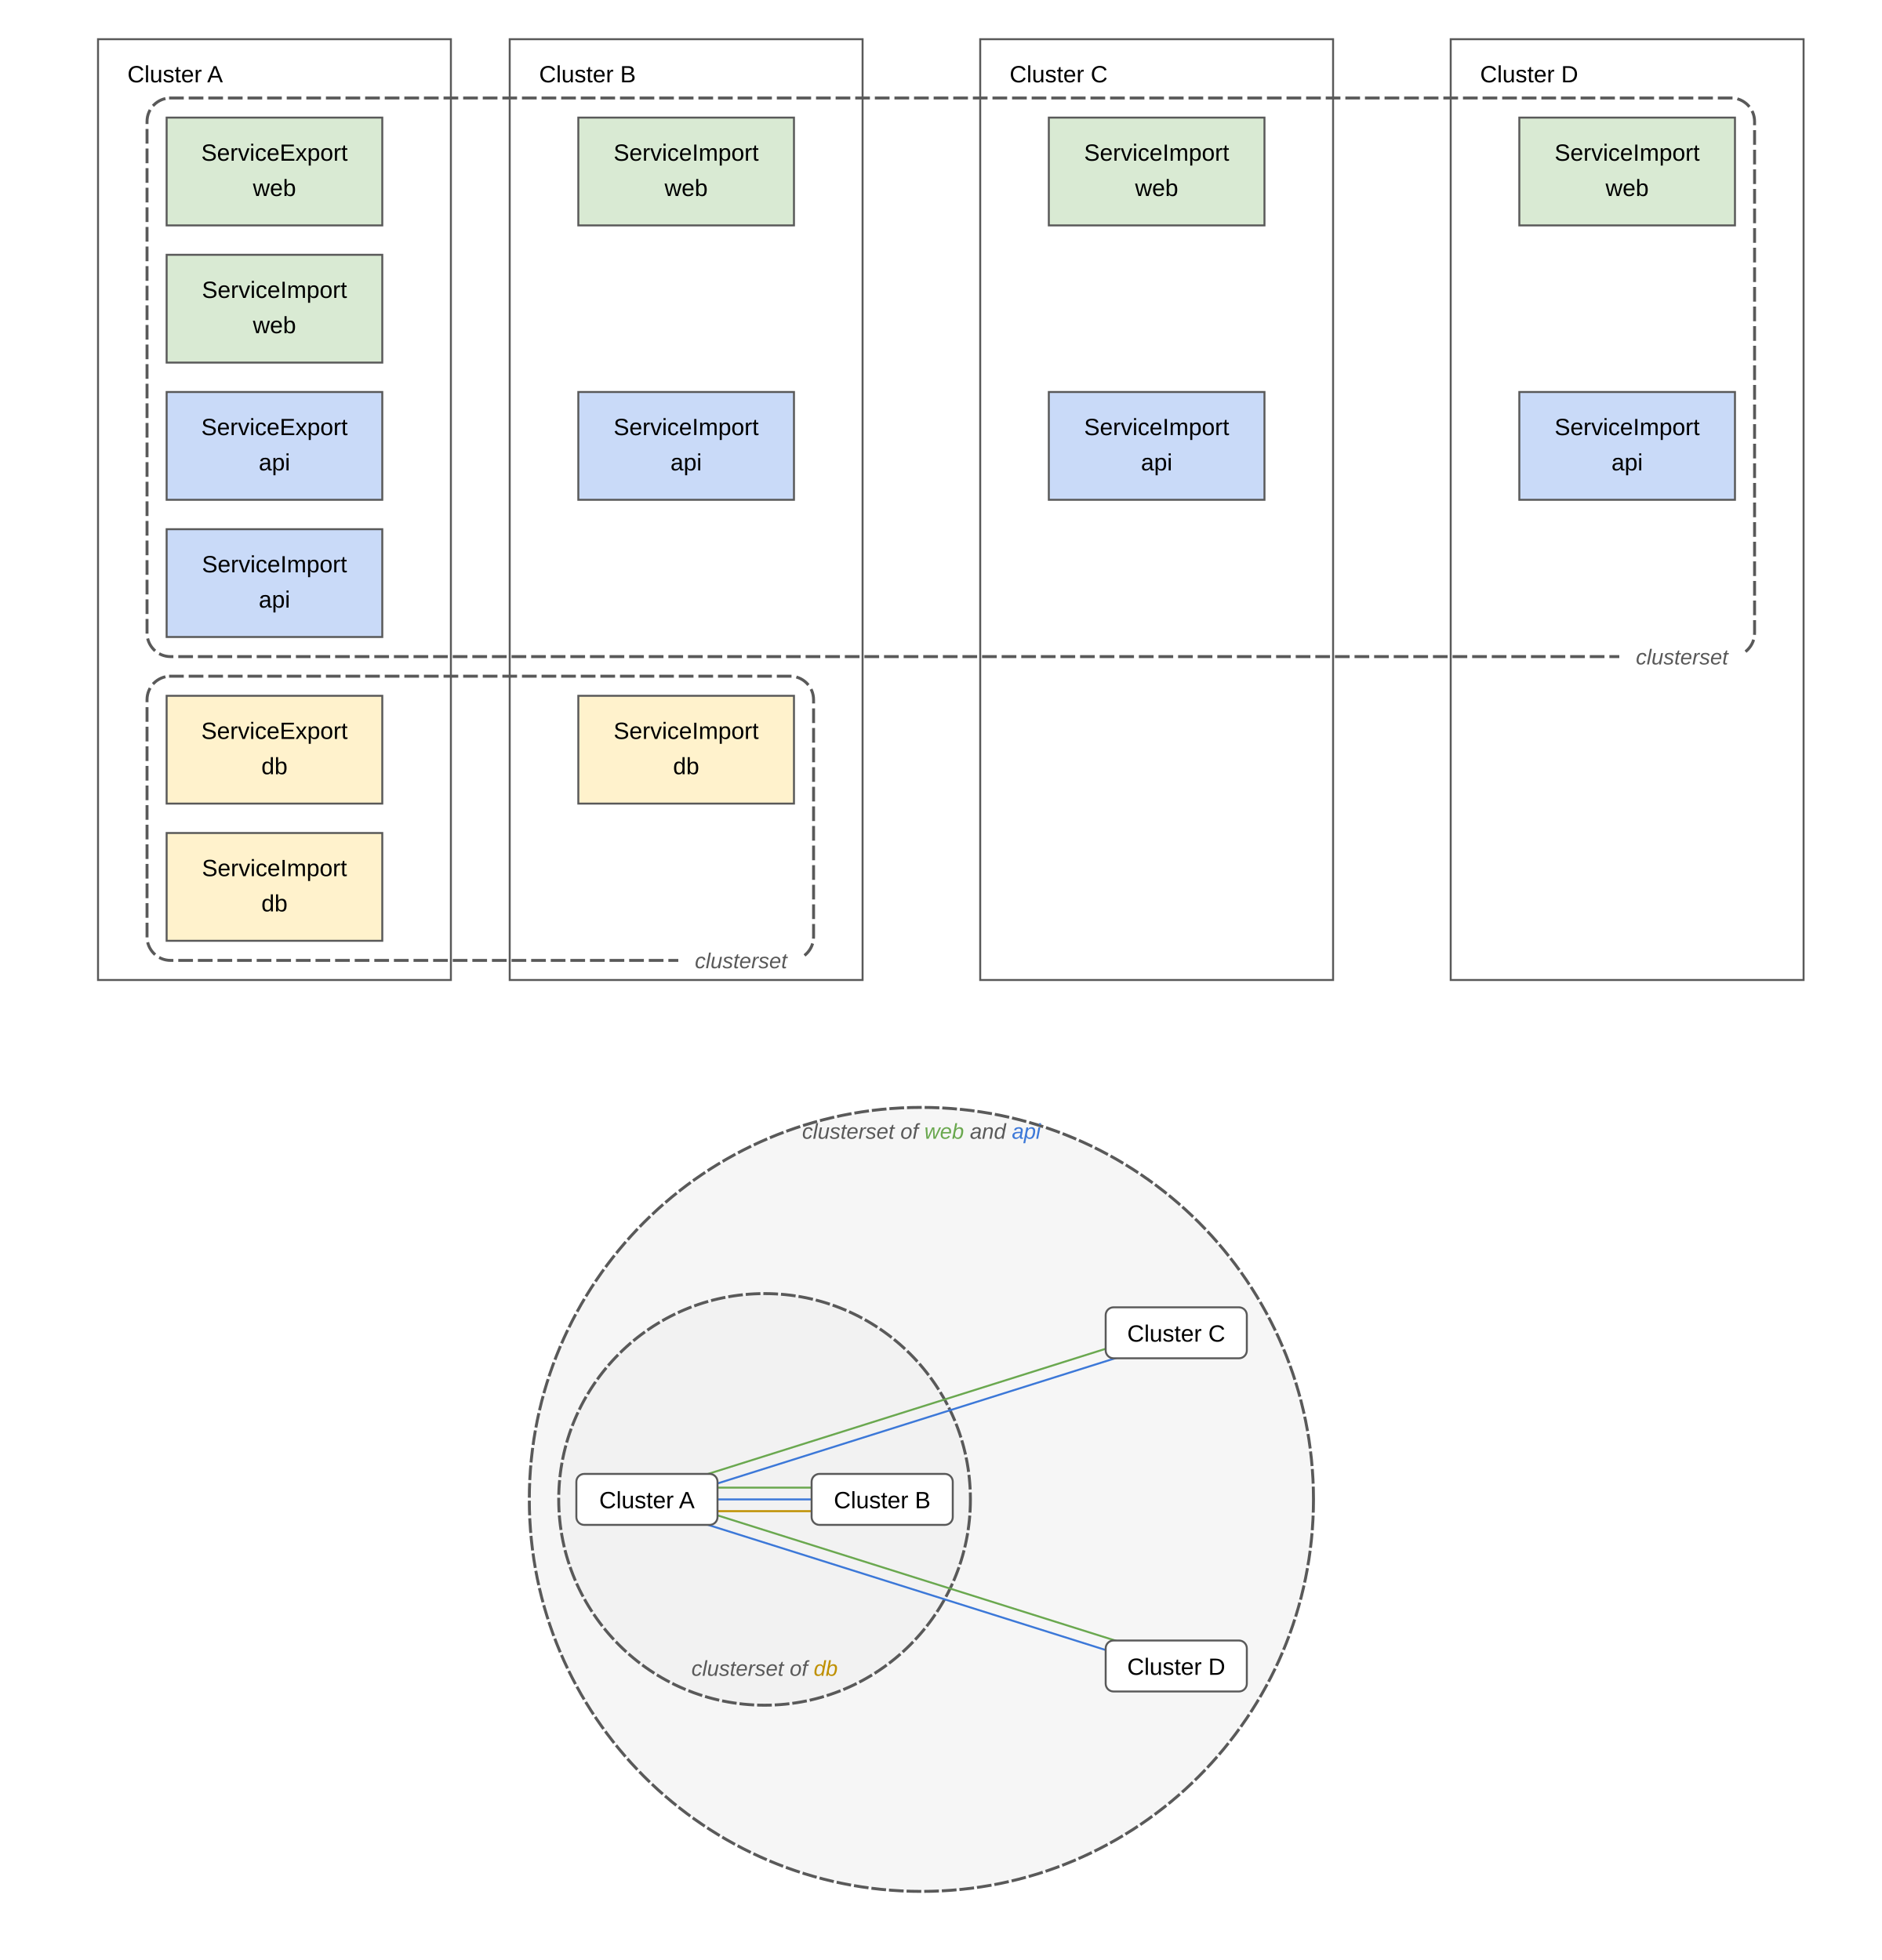
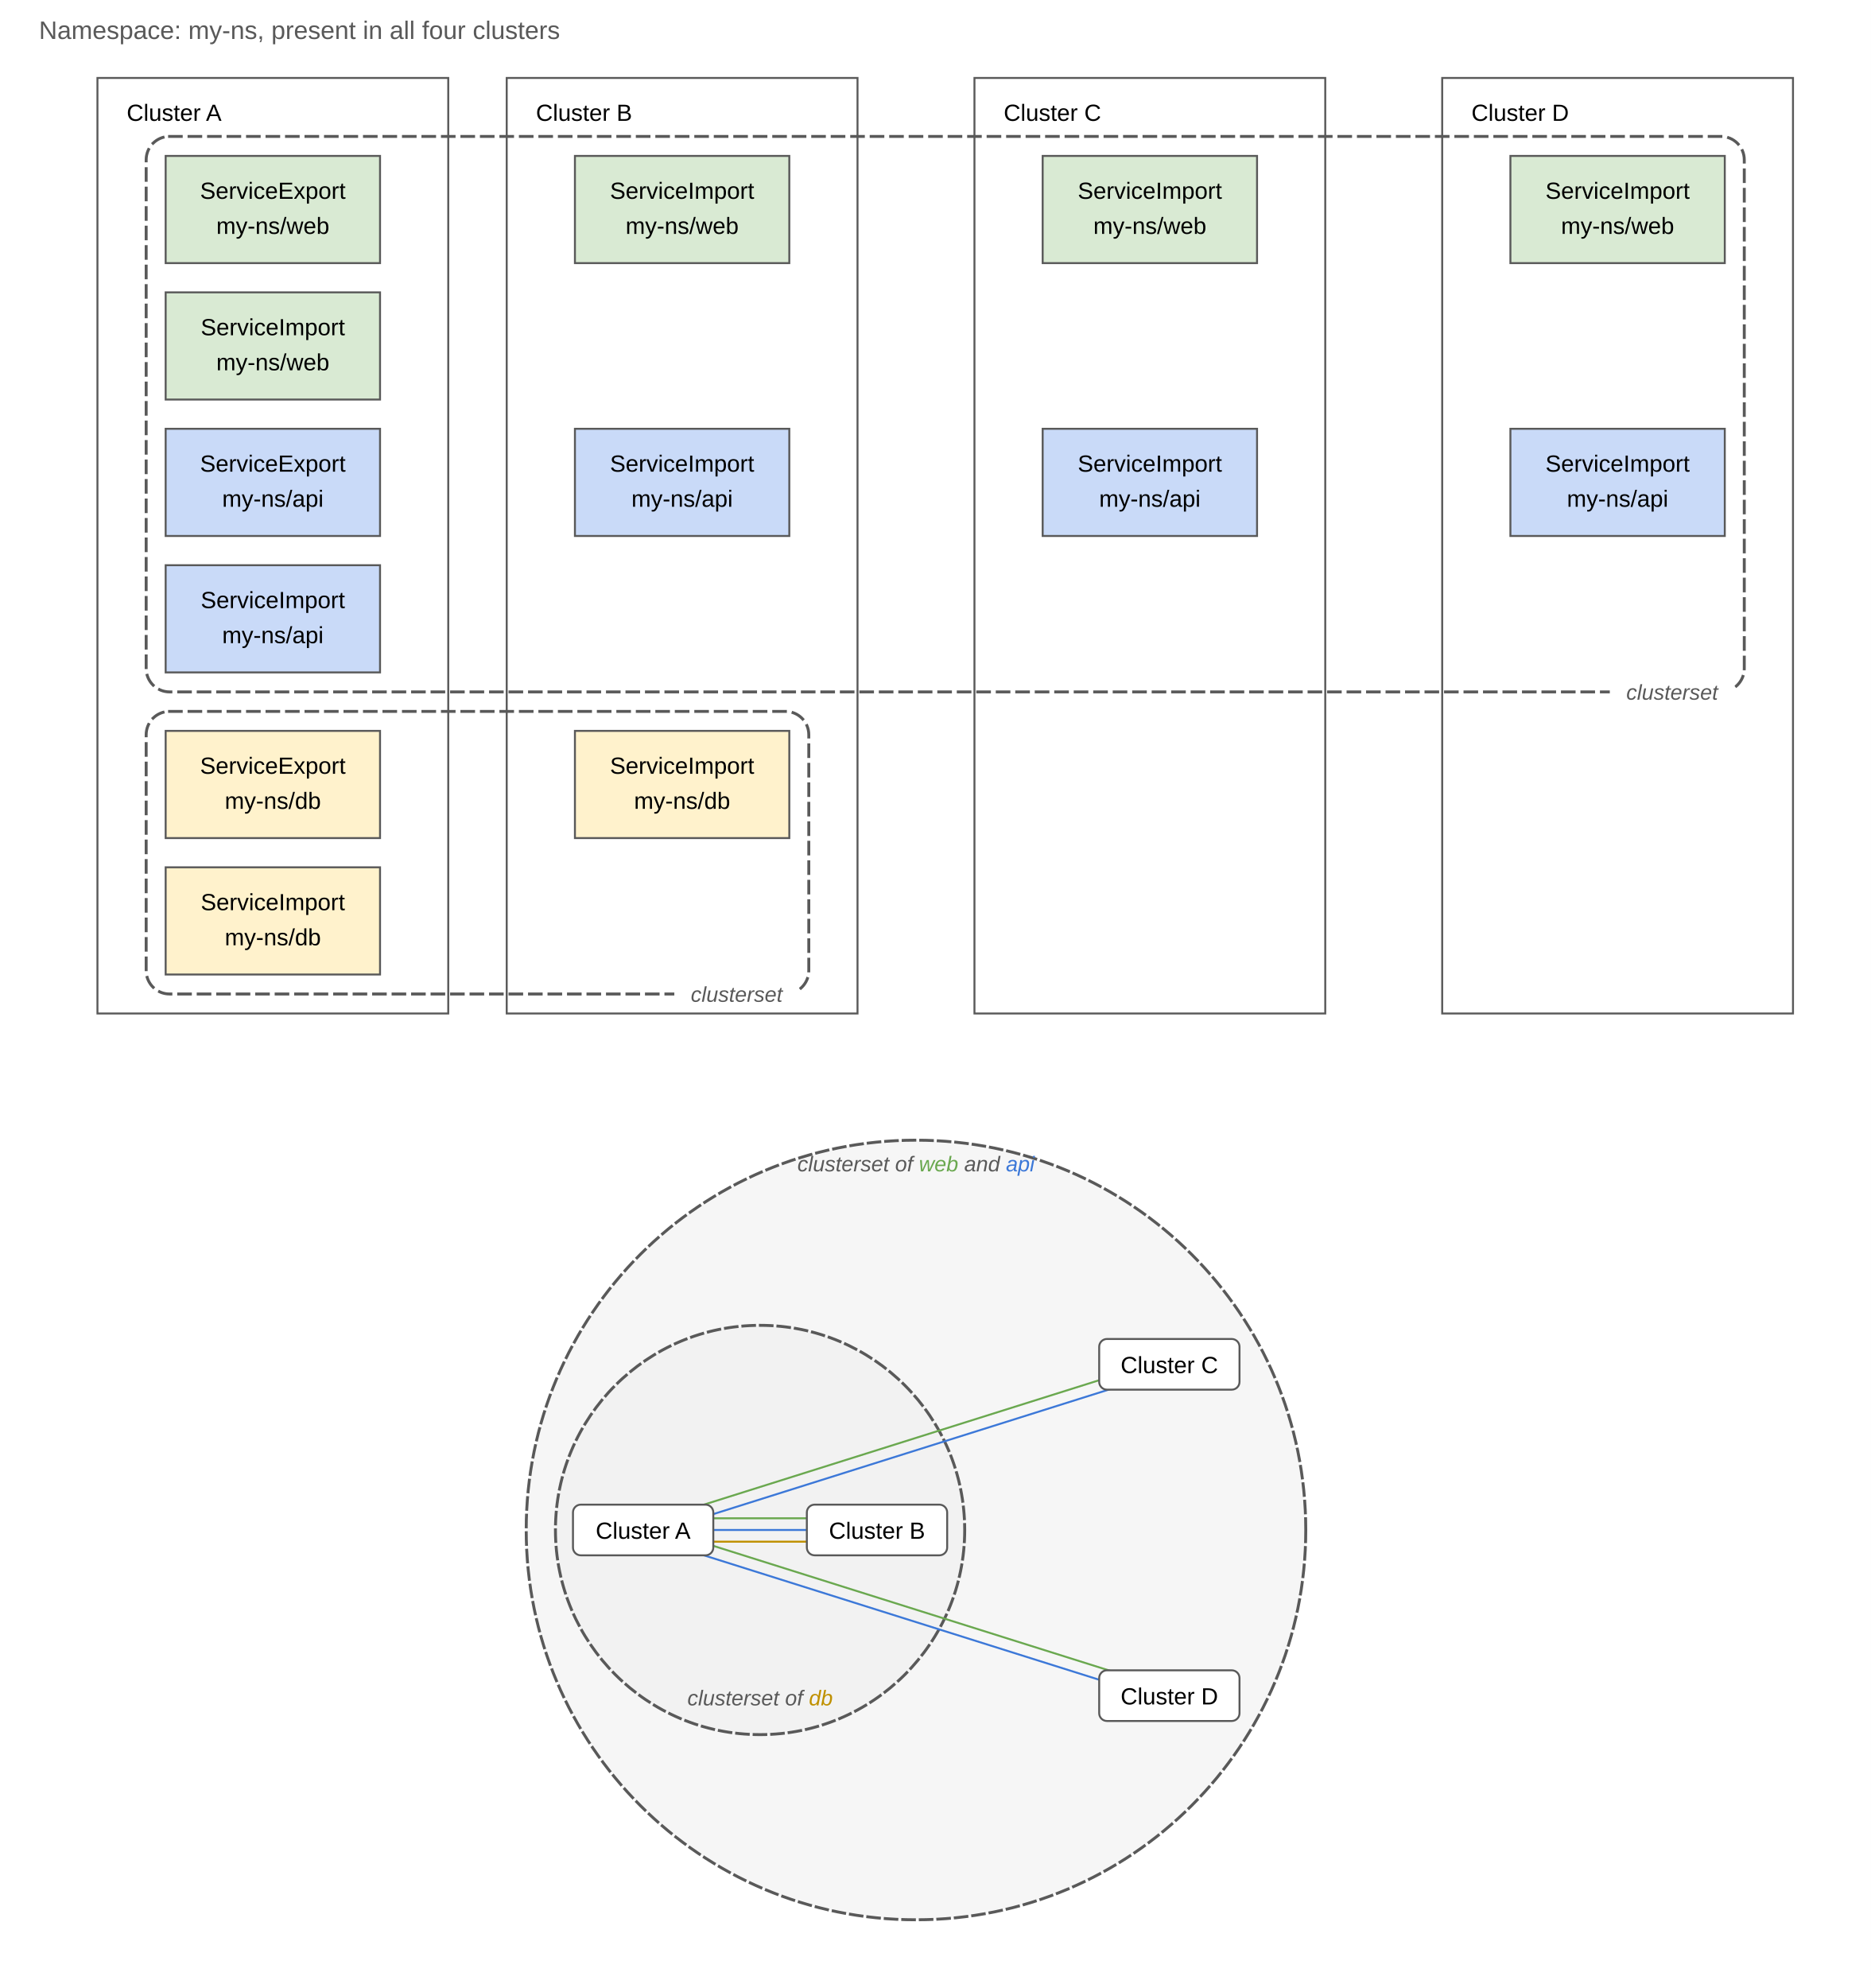
- <svg xmlns="http://www.w3.org/2000/svg" version="1.1" viewBox="0 0 960 1000" fill="none" stroke="none" stroke-linecap="square" stroke-miterlimit="10">
-   <rect x="0" y="0" width="960" height="1000" fill="#ffffff" />
+ <svg xmlns="http://www.w3.org/2000/svg" version="1.1" viewBox="0 -20 960 1020" fill="none" stroke="none" stroke-linecap="square" stroke-miterlimit="10">
+   <rect x="0" y="-20" width="960" height="1020" fill="#ffffff" />
+   <text x="20" y="0" font-family="Arial, sans-serif" font-size="13" fill="#595959">Namespace: my-ns, present in all four clusters</text>
  <rect x="50" y="20" width="180" height="480" fill="#ffffff" stroke="#595959" stroke-width="1" />
  <text x="65" y="42" font-family="Arial, sans-serif" font-size="12" fill="#000000">Cluster A</text>
  <rect x="85" y="60" width="110" height="55" fill="#d9ead3" stroke="#595959" stroke-width="1" />
  <text x="140" y="82" font-family="Arial, sans-serif" font-size="12" fill="#000000" text-anchor="middle">ServiceExport</text>
-   <text x="140" y="100" font-family="Arial, sans-serif" font-size="12" fill="#000000" text-anchor="middle">web</text>
+   <text x="140" y="100" font-family="Arial, sans-serif" font-size="12" fill="#000000" text-anchor="middle">my-ns/web</text>
  <rect x="85" y="130" width="110" height="55" fill="#d9ead3" stroke="#595959" stroke-width="1" />
  <text x="140" y="152" font-family="Arial, sans-serif" font-size="12" fill="#000000" text-anchor="middle">ServiceImport</text>
-   <text x="140" y="170" font-family="Arial, sans-serif" font-size="12" fill="#000000" text-anchor="middle">web</text>
+   <text x="140" y="170" font-family="Arial, sans-serif" font-size="12" fill="#000000" text-anchor="middle">my-ns/web</text>
  <rect x="85" y="200" width="110" height="55" fill="#c9daf8" stroke="#595959" stroke-width="1" />
  <text x="140" y="222" font-family="Arial, sans-serif" font-size="12" fill="#000000" text-anchor="middle">ServiceExport</text>
-   <text x="140" y="240" font-family="Arial, sans-serif" font-size="12" fill="#000000" text-anchor="middle">api</text>
+   <text x="140" y="240" font-family="Arial, sans-serif" font-size="12" fill="#000000" text-anchor="middle">my-ns/api</text>
  <rect x="85" y="270" width="110" height="55" fill="#c9daf8" stroke="#595959" stroke-width="1" />
  <text x="140" y="292" font-family="Arial, sans-serif" font-size="12" fill="#000000" text-anchor="middle">ServiceImport</text>
-   <text x="140" y="310" font-family="Arial, sans-serif" font-size="12" fill="#000000" text-anchor="middle">api</text>
+   <text x="140" y="310" font-family="Arial, sans-serif" font-size="12" fill="#000000" text-anchor="middle">my-ns/api</text>
  <rect x="85" y="355" width="110" height="55" fill="#fff2cc" stroke="#595959" stroke-width="1" />
  <text x="140" y="377" font-family="Arial, sans-serif" font-size="12" fill="#000000" text-anchor="middle">ServiceExport</text>
-   <text x="140" y="395" font-family="Arial, sans-serif" font-size="12" fill="#000000" text-anchor="middle">db</text>
+   <text x="140" y="395" font-family="Arial, sans-serif" font-size="12" fill="#000000" text-anchor="middle">my-ns/db</text>
  <rect x="85" y="425" width="110" height="55" fill="#fff2cc" stroke="#595959" stroke-width="1" />
  <text x="140" y="447" font-family="Arial, sans-serif" font-size="12" fill="#000000" text-anchor="middle">ServiceImport</text>
-   <text x="140" y="465" font-family="Arial, sans-serif" font-size="12" fill="#000000" text-anchor="middle">db</text>
+   <text x="140" y="465" font-family="Arial, sans-serif" font-size="12" fill="#000000" text-anchor="middle">my-ns/db</text>
  <rect x="260" y="20" width="180" height="480" fill="#ffffff" stroke="#595959" stroke-width="1" />
  <text x="275" y="42" font-family="Arial, sans-serif" font-size="12" fill="#000000">Cluster B</text>
  <rect x="295" y="60" width="110" height="55" fill="#d9ead3" stroke="#595959" stroke-width="1" />
  <text x="350" y="82" font-family="Arial, sans-serif" font-size="12" fill="#000000" text-anchor="middle">ServiceImport</text>
-   <text x="350" y="100" font-family="Arial, sans-serif" font-size="12" fill="#000000" text-anchor="middle">web</text>
+   <text x="350" y="100" font-family="Arial, sans-serif" font-size="12" fill="#000000" text-anchor="middle">my-ns/web</text>
  <rect x="295" y="200" width="110" height="55" fill="#c9daf8" stroke="#595959" stroke-width="1" />
  <text x="350" y="222" font-family="Arial, sans-serif" font-size="12" fill="#000000" text-anchor="middle">ServiceImport</text>
-   <text x="350" y="240" font-family="Arial, sans-serif" font-size="12" fill="#000000" text-anchor="middle">api</text>
+   <text x="350" y="240" font-family="Arial, sans-serif" font-size="12" fill="#000000" text-anchor="middle">my-ns/api</text>
  <rect x="295" y="355" width="110" height="55" fill="#fff2cc" stroke="#595959" stroke-width="1" />
  <text x="350" y="377" font-family="Arial, sans-serif" font-size="12" fill="#000000" text-anchor="middle">ServiceImport</text>
-   <text x="350" y="395" font-family="Arial, sans-serif" font-size="12" fill="#000000" text-anchor="middle">db</text>
+   <text x="350" y="395" font-family="Arial, sans-serif" font-size="12" fill="#000000" text-anchor="middle">my-ns/db</text>
  <rect x="500" y="20" width="180" height="480" fill="#ffffff" stroke="#595959" stroke-width="1" />
  <text x="515" y="42" font-family="Arial, sans-serif" font-size="12" fill="#000000">Cluster C</text>
  <rect x="535" y="60" width="110" height="55" fill="#d9ead3" stroke="#595959" stroke-width="1" />
  <text x="590" y="82" font-family="Arial, sans-serif" font-size="12" fill="#000000" text-anchor="middle">ServiceImport</text>
-   <text x="590" y="100" font-family="Arial, sans-serif" font-size="12" fill="#000000" text-anchor="middle">web</text>
+   <text x="590" y="100" font-family="Arial, sans-serif" font-size="12" fill="#000000" text-anchor="middle">my-ns/web</text>
  <rect x="535" y="200" width="110" height="55" fill="#c9daf8" stroke="#595959" stroke-width="1" />
  <text x="590" y="222" font-family="Arial, sans-serif" font-size="12" fill="#000000" text-anchor="middle">ServiceImport</text>
-   <text x="590" y="240" font-family="Arial, sans-serif" font-size="12" fill="#000000" text-anchor="middle">api</text>
+   <text x="590" y="240" font-family="Arial, sans-serif" font-size="12" fill="#000000" text-anchor="middle">my-ns/api</text>
  <rect x="740" y="20" width="180" height="480" fill="#ffffff" stroke="#595959" stroke-width="1" />
  <text x="755" y="42" font-family="Arial, sans-serif" font-size="12" fill="#000000">Cluster D</text>
  <rect x="775" y="60" width="110" height="55" fill="#d9ead3" stroke="#595959" stroke-width="1" />
  <text x="830" y="82" font-family="Arial, sans-serif" font-size="12" fill="#000000" text-anchor="middle">ServiceImport</text>
-   <text x="830" y="100" font-family="Arial, sans-serif" font-size="12" fill="#000000" text-anchor="middle">web</text>
+   <text x="830" y="100" font-family="Arial, sans-serif" font-size="12" fill="#000000" text-anchor="middle">my-ns/web</text>
  <rect x="775" y="200" width="110" height="55" fill="#c9daf8" stroke="#595959" stroke-width="1" />
  <text x="830" y="222" font-family="Arial, sans-serif" font-size="12" fill="#000000" text-anchor="middle">ServiceImport</text>
-   <text x="830" y="240" font-family="Arial, sans-serif" font-size="12" fill="#000000" text-anchor="middle">api</text>
+   <text x="830" y="240" font-family="Arial, sans-serif" font-size="12" fill="#000000" text-anchor="middle">my-ns/api</text>
  <rect x="75" y="50" width="820" height="285" rx="12" fill="none" stroke="#595959" stroke-width="1.5" stroke-dasharray="6,4" />
  <rect x="75" y="345" width="340" height="145" rx="12" fill="none" stroke="#595959" stroke-width="1.5" stroke-dasharray="6,4" />
  <rect x="826" y="329" width="64" height="13" fill="#ffffff" />
  <text x="858" y="339" font-family="Arial, sans-serif" font-size="11" font-style="italic" fill="#595959" text-anchor="middle">clusterset</text>
  <rect x="346" y="484" width="64" height="13" fill="#ffffff" />
  <text x="378" y="494" font-family="Arial, sans-serif" font-size="11" font-style="italic" fill="#595959" text-anchor="middle">clusterset</text>
  <circle cx="470" cy="765" r="200" fill="#eeeeee" fill-opacity="0.5" stroke="#595959" stroke-width="1.5" stroke-dasharray="6.0,3.0" />
  <circle cx="390" cy="765" r="105" fill="#eeeeee" fill-opacity="0.5" stroke="#595959" stroke-width="1.5" stroke-dasharray="6.0,3.0" />
  <text x="470" y="581" font-family="Arial, sans-serif" font-size="11" font-style="italic" fill="#595959" text-anchor="middle">clusterset of <tspan fill="#6aa84f">web</tspan> and <tspan fill="#3c78d8">api</tspan>
  </text>
  <text x="390" y="855" font-family="Arial, sans-serif" font-size="11" font-style="italic" fill="#595959" text-anchor="middle">clusterset of <tspan fill="#bf9000">db</tspan>
  </text>
  <line x1="330.0" y1="759.0" x2="450.0" y2="759.0" stroke="#6aa84f" stroke-width="1" />
  <line x1="330.0" y1="765.0" x2="450.0" y2="765.0" stroke="#3c78d8" stroke-width="1" />
  <line x1="330.0" y1="771.0" x2="450.0" y2="771.0" stroke="#bf9000" stroke-width="1" />
  <line x1="329.1" y1="762.1" x2="599.1" y2="677.1" stroke="#6aa84f" stroke-width="1" />
  <line x1="330.9" y1="767.9" x2="600.9" y2="682.9" stroke="#3c78d8" stroke-width="1" />
  <line x1="330.9" y1="762.1" x2="600.9" y2="847.1" stroke="#6aa84f" stroke-width="1" />
  <line x1="329.1" y1="767.9" x2="599.1" y2="852.9" stroke="#3c78d8" stroke-width="1" />
  <rect x="294" y="752" width="72" height="26" rx="4" fill="#ffffff" stroke="#595959" stroke-width="1" />
  <text x="330" y="769.5" font-family="Arial, sans-serif" font-size="12" fill="#000000" text-anchor="middle">Cluster A</text>
  <rect x="414" y="752" width="72" height="26" rx="4" fill="#ffffff" stroke="#595959" stroke-width="1" />
  <text x="450" y="769.5" font-family="Arial, sans-serif" font-size="12" fill="#000000" text-anchor="middle">Cluster B</text>
  <rect x="564" y="667" width="72" height="26" rx="4" fill="#ffffff" stroke="#595959" stroke-width="1" />
  <text x="600" y="684.5" font-family="Arial, sans-serif" font-size="12" fill="#000000" text-anchor="middle">Cluster C</text>
  <rect x="564" y="837" width="72" height="26" rx="4" fill="#ffffff" stroke="#595959" stroke-width="1" />
  <text x="600" y="854.5" font-family="Arial, sans-serif" font-size="12" fill="#000000" text-anchor="middle">Cluster D</text>
</svg>
